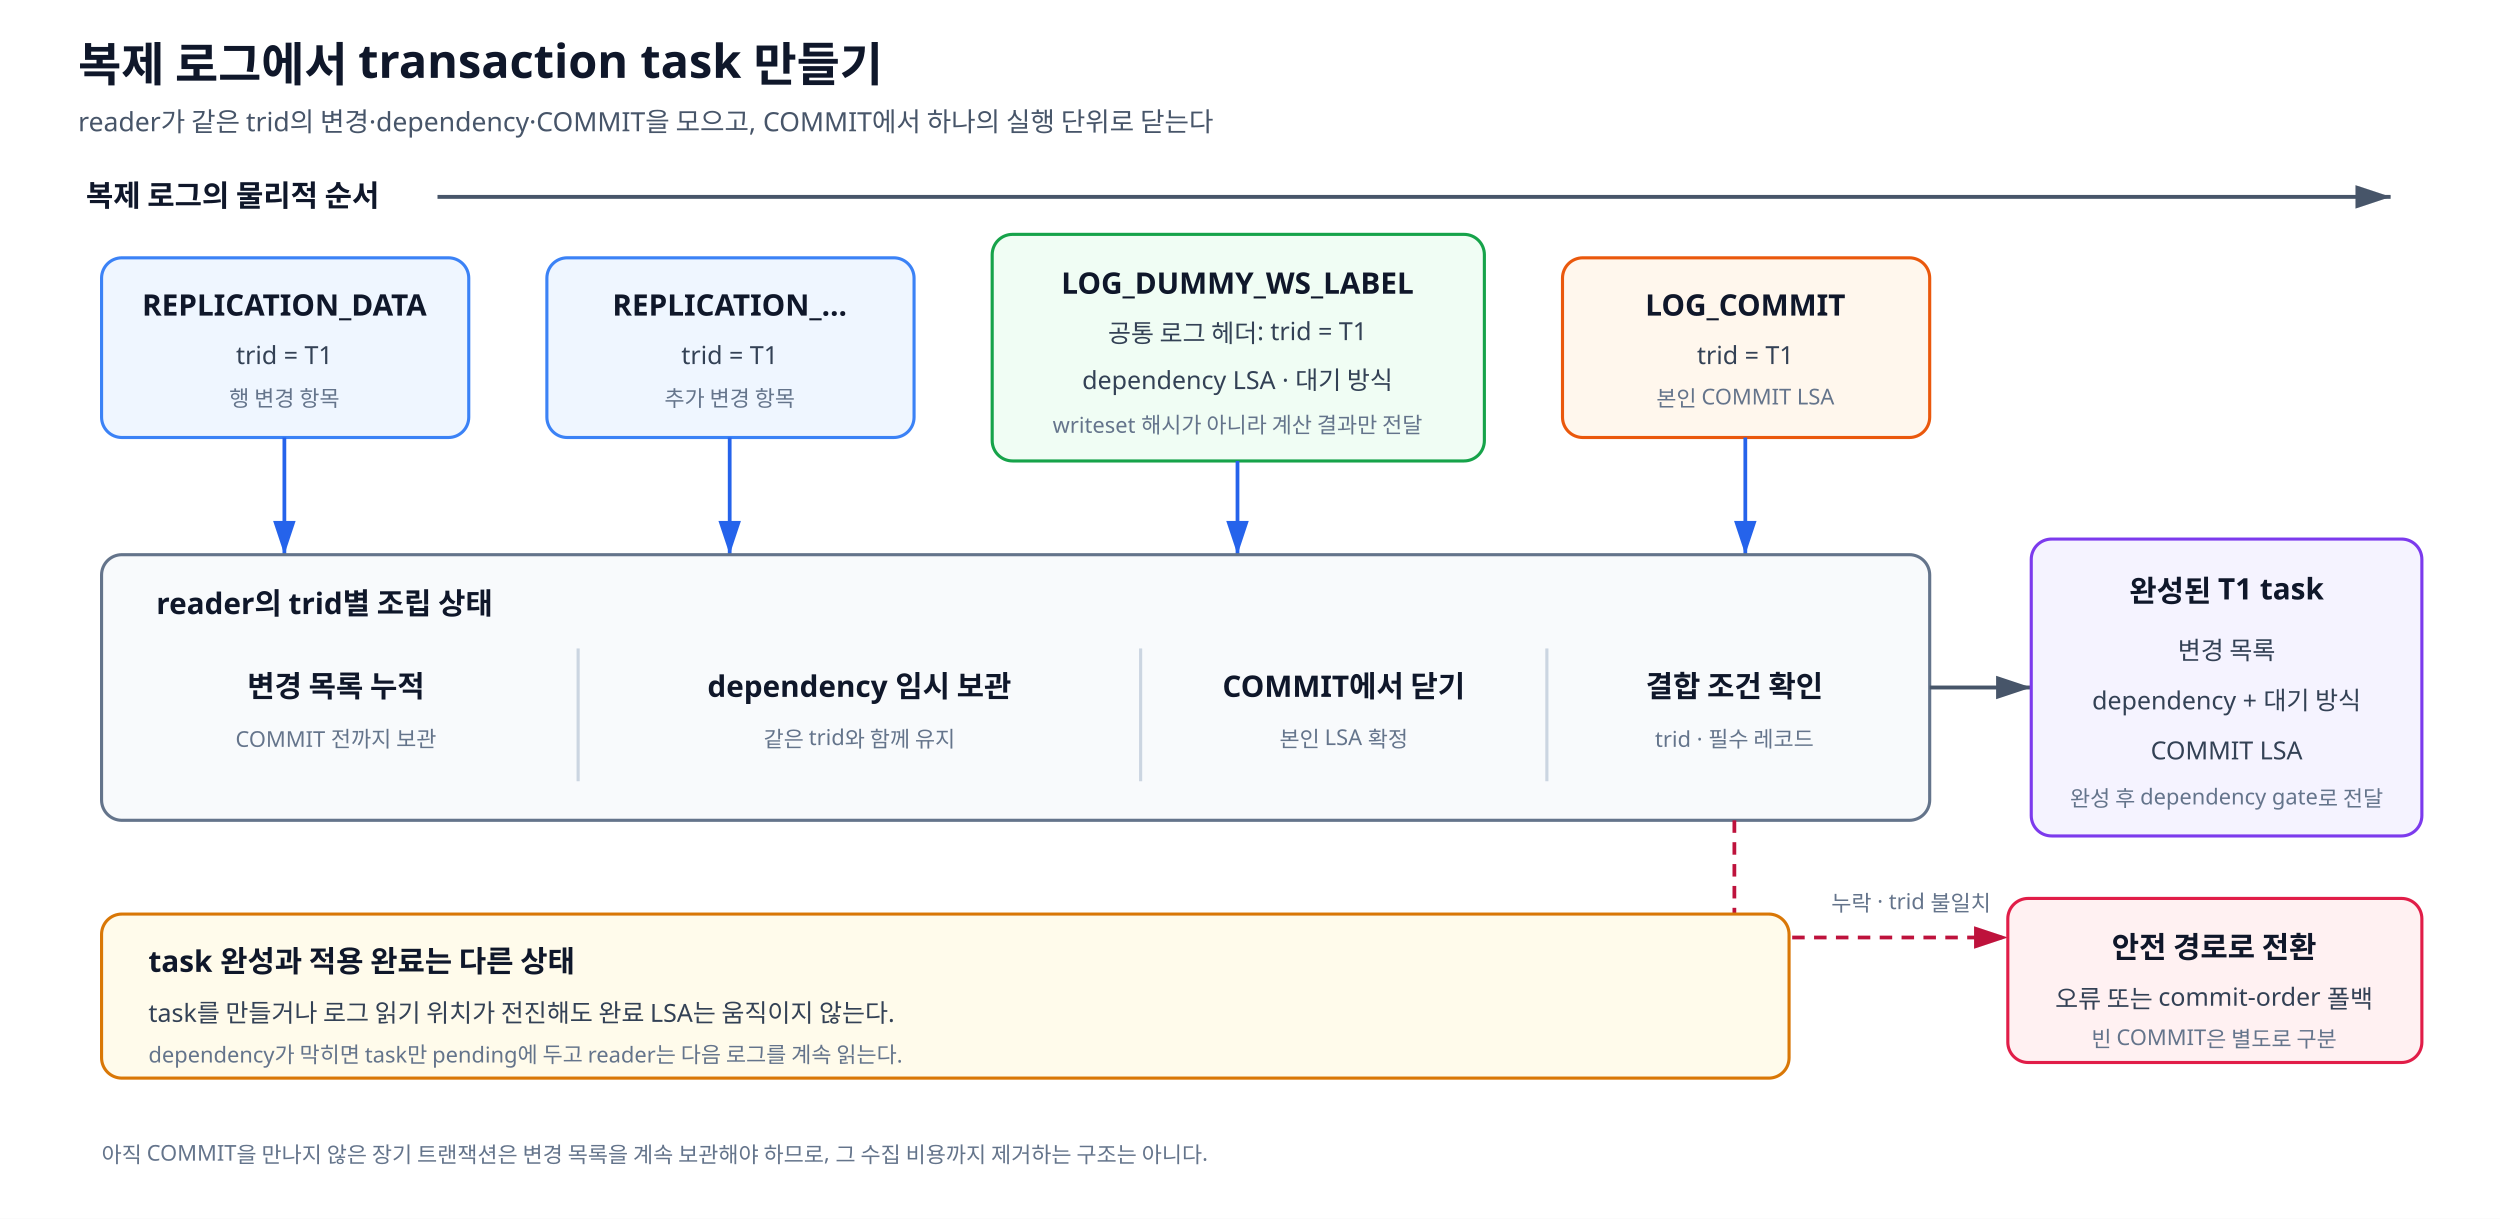
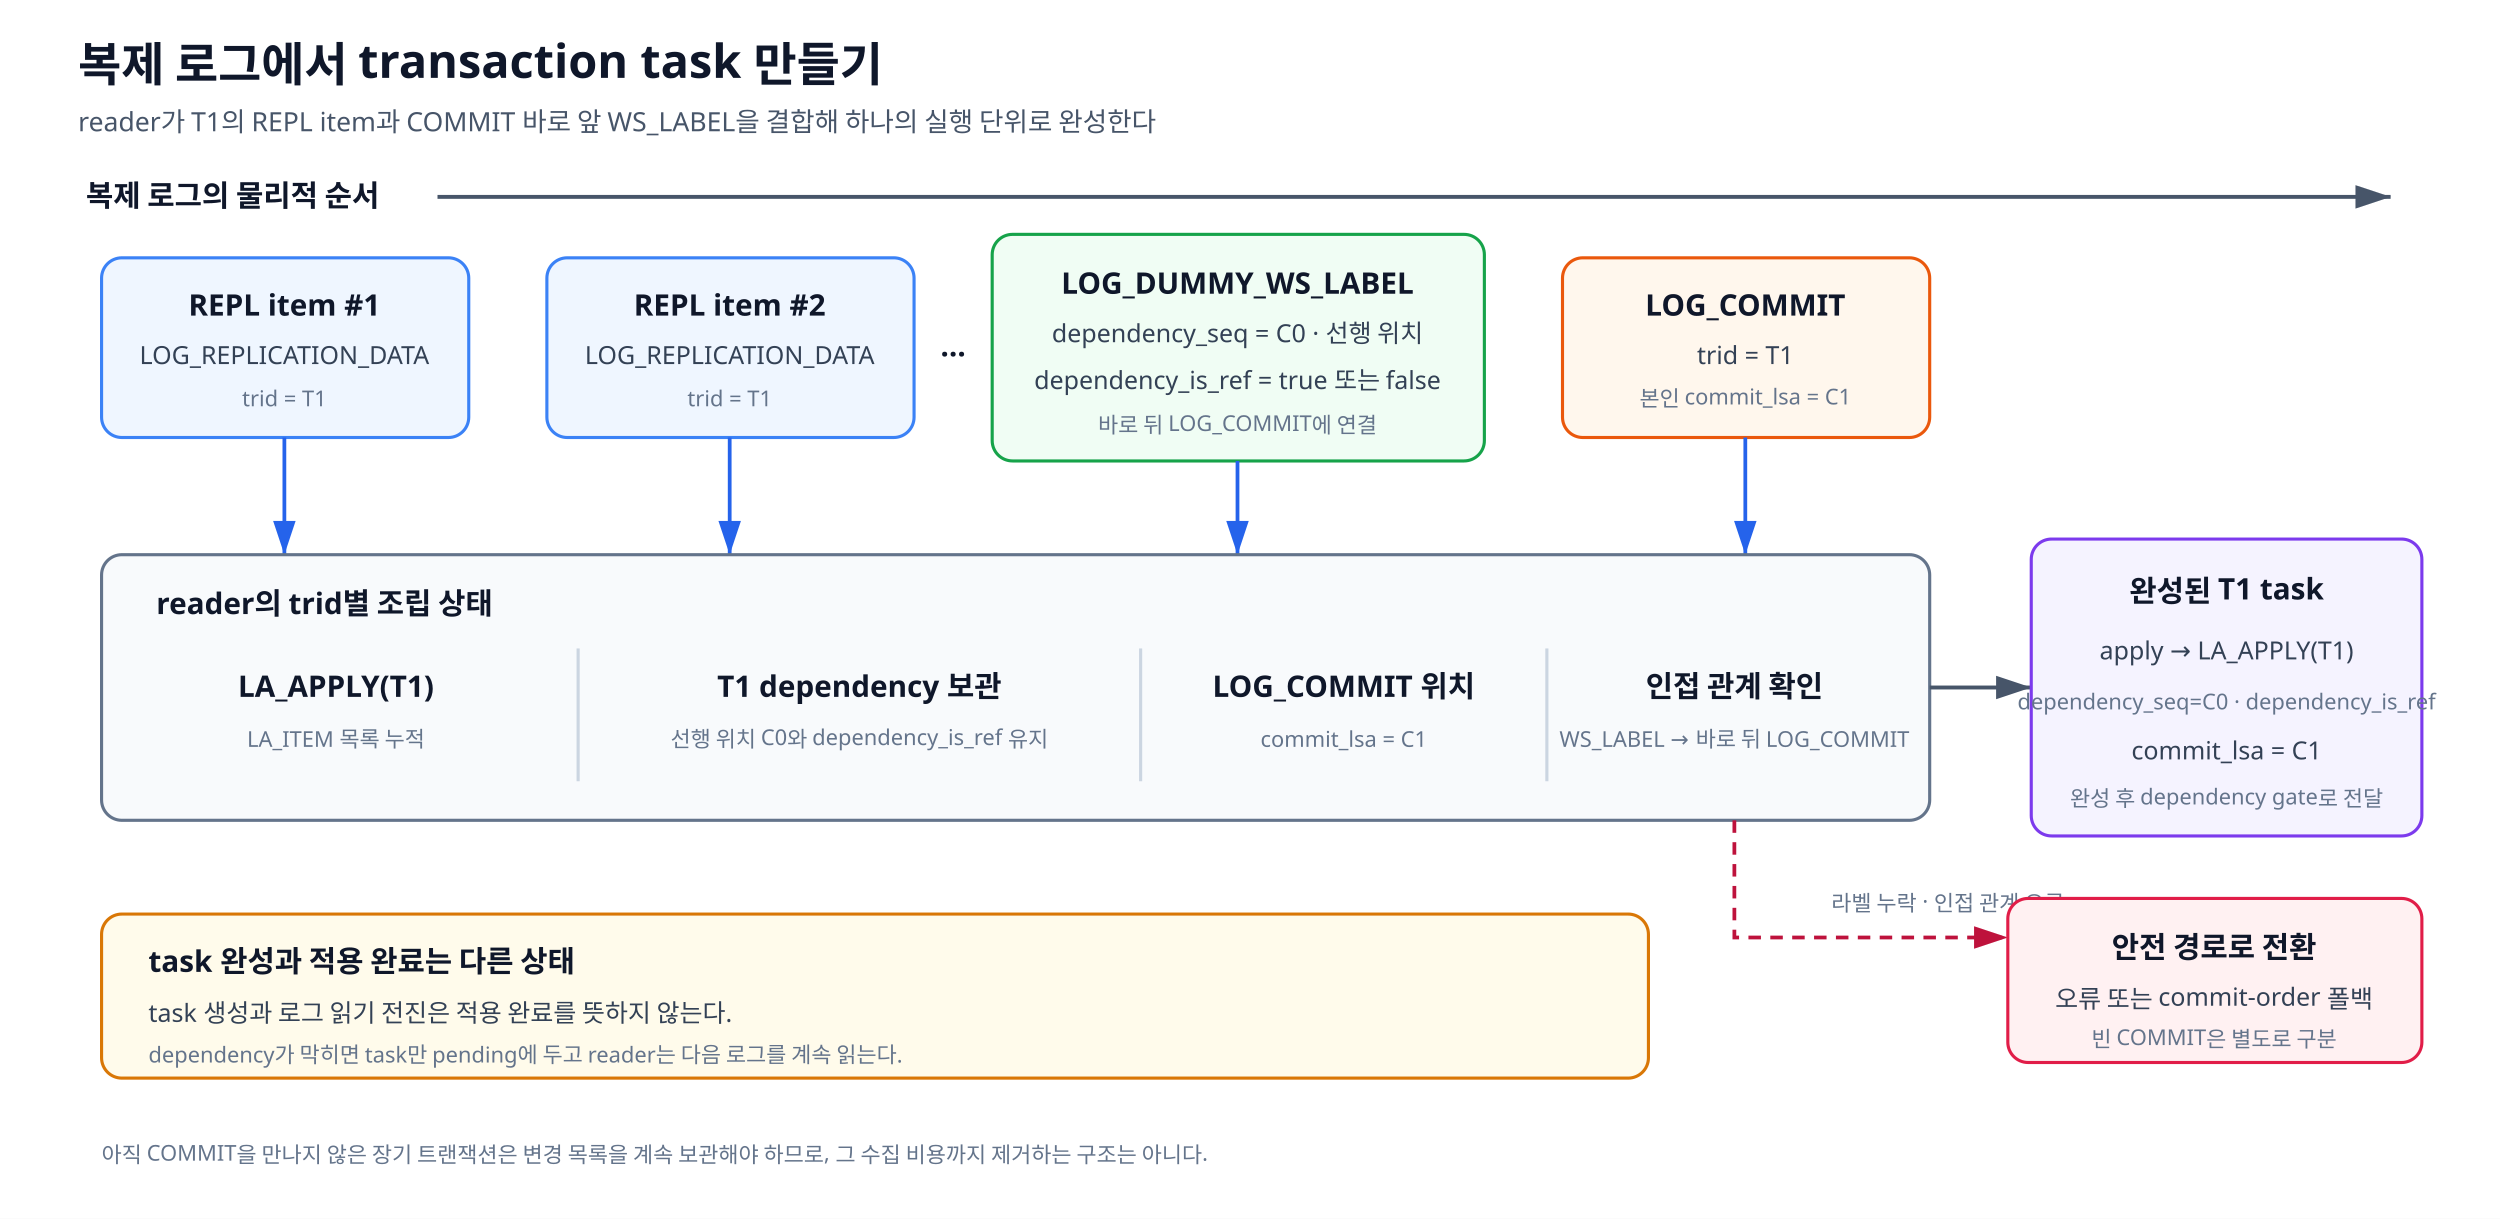
<svg xmlns="http://www.w3.org/2000/svg" width="1600" height="780" viewBox="0 0 1600 780">
  <defs>
    <style>
      .title{font:700 30px sans-serif;fill:#0f172a}
      .sub{font:500 17px sans-serif;fill:#475569}
      .head{font:700 19px sans-serif;fill:#0f172a}
      .body{font:500 16px sans-serif;fill:#334155}
      .small{font:500 14px sans-serif;fill:#64748b}
      .box{fill:#fff;stroke:#94a3b8;stroke-width:2;rx:13}
      .repl{fill:#eff6ff;stroke:#3b82f6}
      .label{fill:#f0fdf4;stroke:#16a34a}
      .commit{fill:#fff7ed;stroke:#ea580c}
      .reader{fill:#f8fafc;stroke:#64748b}
      .task{fill:#f5f3ff;stroke:#7c3aed}
      .error{fill:#fff1f2;stroke:#e11d48}
      .note{fill:#fffbeb;stroke:#d97706}
      .arrow{fill:none;stroke:#475569;stroke-width:2.5;marker-end:url(#arrow)}
      .flow{fill:none;stroke:#2563eb;stroke-width:2.4;marker-end:url(#blue)}
      .bad{fill:none;stroke:#be123c;stroke-width:2.4;stroke-dasharray:8 6;marker-end:url(#red)}
    </style>
    <marker id="arrow" markerWidth="10" markerHeight="10" refX="9" refY="3" orient="auto">
      <path d="M0,0 L9,3 L0,6 Z" fill="#475569" />
    </marker>
    <marker id="blue" markerWidth="10" markerHeight="10" refX="9" refY="3" orient="auto">
      <path d="M0,0 L9,3 L0,6 Z" fill="#2563eb" />
    </marker>
    <marker id="red" markerWidth="10" markerHeight="10" refX="9" refY="3" orient="auto">
      <path d="M0,0 L9,3 L0,6 Z" fill="#be123c" />
    </marker>
  </defs>
  <rect width="1600" height="780" fill="#fff" />
  <text x="50" y="52" class="title">복제 로그에서 transaction task 만들기</text>
-   <text x="50" y="84" class="sub">reader가 같은 trid의 변경·dependency·COMMIT을 모으고, COMMIT에서 하나의 실행 단위로 닫는다</text>
+   <text x="50" y="84" class="sub">reader가 T1의 REPL item과 COMMIT 바로 앞 WS_LABEL을 결합해 하나의 실행 단위로 완성한다</text>
  <text x="55" y="132" class="head">복제 로그의 물리적 순서</text>
  <path d="M280 126 H1530" class="arrow" />
  <rect x="65" y="165" width="235" height="115" class="box repl" />
-   <text x="182" y="202" text-anchor="middle" class="head">REPLICATION_DATA</text>
-   <text x="182" y="233" text-anchor="middle" class="body">trid = T1</text>
-   <text x="182" y="260" text-anchor="middle" class="small">행 변경 항목</text>
+   <text x="182" y="202" text-anchor="middle" class="head">REPL item #1</text>
+   <text x="182" y="233" text-anchor="middle" class="body">LOG_REPLICATION_DATA</text>
+   <text x="182" y="260" text-anchor="middle" class="small">trid = T1</text>
  <rect x="350" y="165" width="235" height="115" class="box repl" />
-   <text x="467" y="202" text-anchor="middle" class="head">REPLICATION_…</text>
-   <text x="467" y="233" text-anchor="middle" class="body">trid = T1</text>
-   <text x="467" y="260" text-anchor="middle" class="small">추가 변경 항목</text>
+   <text x="467" y="202" text-anchor="middle" class="head">REPL item #2</text>
+   <text x="467" y="233" text-anchor="middle" class="body">LOG_REPLICATION_DATA</text>
+   <text x="467" y="260" text-anchor="middle" class="small">trid = T1</text>
+   <text x="610" y="228" text-anchor="middle" class="head">…</text>
  <rect x="635" y="150" width="315" height="145" class="box label" />
  <text x="792" y="188" text-anchor="middle" class="head">LOG_DUMMY_WS_LABEL</text>
-   <text x="792" y="219" text-anchor="middle" class="body">공통 로그 헤더: trid = T1</text>
-   <text x="792" y="249" text-anchor="middle" class="body">dependency LSA · 대기 방식</text>
-   <text x="792" y="277" text-anchor="middle" class="small">writeset 해시가 아니라 계산 결과만 전달</text>
+   <text x="792" y="219" text-anchor="middle" class="body">dependency_seq = C0 · 선행 위치</text>
+   <text x="792" y="249" text-anchor="middle" class="body">dependency_is_ref = true 또는 false</text>
+   <text x="792" y="277" text-anchor="middle" class="small">바로 뒤 LOG_COMMIT에 연결</text>
  <rect x="1000" y="165" width="235" height="115" class="box commit" />
  <text x="1117" y="202" text-anchor="middle" class="head">LOG_COMMIT</text>
  <text x="1117" y="233" text-anchor="middle" class="body">trid = T1</text>
-   <text x="1117" y="260" text-anchor="middle" class="small">본인 COMMIT LSA</text>
+   <text x="1117" y="260" text-anchor="middle" class="small">본인 commit_lsa = C1</text>
  <path d="M182 280 V355" class="flow" />
  <path d="M467 280 V355" class="flow" />
  <path d="M792 295 V355" class="flow" />
  <path d="M1117 280 V355" class="flow" />
  <rect x="65" y="355" width="1170" height="170" class="box reader" />
  <text x="100" y="393" class="head">reader의 trid별 조립 상태</text>
  <line x1="370" y1="415" x2="370" y2="500" stroke="#cbd5e1" stroke-width="2" />
  <line x1="730" y1="415" x2="730" y2="500" stroke="#cbd5e1" stroke-width="2" />
  <line x1="990" y1="415" x2="990" y2="500" stroke="#cbd5e1" stroke-width="2" />
-   <text x="215" y="446" text-anchor="middle" class="head">변경 목록 누적</text>
-   <text x="215" y="478" text-anchor="middle" class="small">COMMIT 전까지 보관</text>
-   <text x="550" y="446" text-anchor="middle" class="head">dependency 임시 보관</text>
-   <text x="550" y="478" text-anchor="middle" class="small">같은 trid와 함께 유지</text>
-   <text x="860" y="446" text-anchor="middle" class="head">COMMIT에서 닫기</text>
-   <text x="860" y="478" text-anchor="middle" class="small">본인 LSA 확정</text>
-   <text x="1110" y="446" text-anchor="middle" class="head">결합 조건 확인</text>
-   <text x="1110" y="478" text-anchor="middle" class="small">trid · 필수 레코드</text>
+   <text x="215" y="446" text-anchor="middle" class="head">LA_APPLY(T1)</text>
+   <text x="215" y="478" text-anchor="middle" class="small">LA_ITEM 목록 누적</text>
+   <text x="550" y="446" text-anchor="middle" class="head">T1 dependency 보관</text>
+   <text x="550" y="478" text-anchor="middle" class="small">선행 위치 C0와 dependency_is_ref 유지</text>
+   <text x="860" y="446" text-anchor="middle" class="head">LOG_COMMIT 위치</text>
+   <text x="860" y="478" text-anchor="middle" class="small">commit_lsa = C1</text>
+   <text x="1110" y="446" text-anchor="middle" class="head">인접 관계 확인</text>
+   <text x="1110" y="478" text-anchor="middle" class="small">WS_LABEL → 바로 뒤 LOG_COMMIT</text>
  <path d="M1235 440 H1300" class="arrow" />
  <rect x="1300" y="345" width="250" height="190" class="box task" />
  <text x="1425" y="385" text-anchor="middle" class="head">완성된 T1 task</text>
-   <text x="1425" y="422" text-anchor="middle" class="body">변경 목록</text>
-   <text x="1425" y="454" text-anchor="middle" class="body">dependency + 대기 방식</text>
-   <text x="1425" y="486" text-anchor="middle" class="body">COMMIT LSA</text>
+   <text x="1425" y="422" text-anchor="middle" class="body">apply → LA_APPLY(T1)</text>
+   <text x="1425" y="454" text-anchor="middle" class="small">dependency_seq=C0 · dependency_is_ref</text>
+   <text x="1425" y="486" text-anchor="middle" class="body">commit_lsa = C1</text>
  <text x="1425" y="516" text-anchor="middle" class="small">완성 후 dependency gate로 전달</text>
  <path d="M1110 525 V600 H1285" class="bad" />
-   <text x="1172" y="583" class="small">누락 · trid 불일치</text>
+   <text x="1172" y="583" class="small">라벨 누락 · 인접 관계 오류</text>
  <rect x="1285" y="575" width="265" height="105" class="box error" />
  <text x="1417" y="613" text-anchor="middle" class="head">안전 경로로 전환</text>
  <text x="1417" y="645" text-anchor="middle" class="body">오류 또는 commit-order 폴백</text>
  <text x="1417" y="670" text-anchor="middle" class="small">빈 COMMIT은 별도로 구분</text>
-   <rect x="65" y="585" width="1080" height="105" class="box note" />
+   <rect x="65" y="585" width="990" height="105" class="box note" />
  <text x="95" y="622" class="head">task 완성과 적용 완료는 다른 상태</text>
-   <text x="95" y="654" class="body">task를 만들거나 로그 읽기 위치가 전진해도 완료 LSA는 움직이지 않는다.</text>
+   <text x="95" y="654" class="body">task 생성과 로그 읽기 전진은 적용 완료를 뜻하지 않는다.</text>
  <text x="95" y="680" class="small">dependency가 막히면 task만 pending에 두고 reader는 다음 로그를 계속 읽는다.</text>
  <text x="65" y="744" class="small">아직 COMMIT을 만나지 않은 장기 트랜잭션은 변경 목록을 계속 보관해야 하므로, 그 수집 비용까지 제거하는 구조는 아니다.</text>
</svg>
